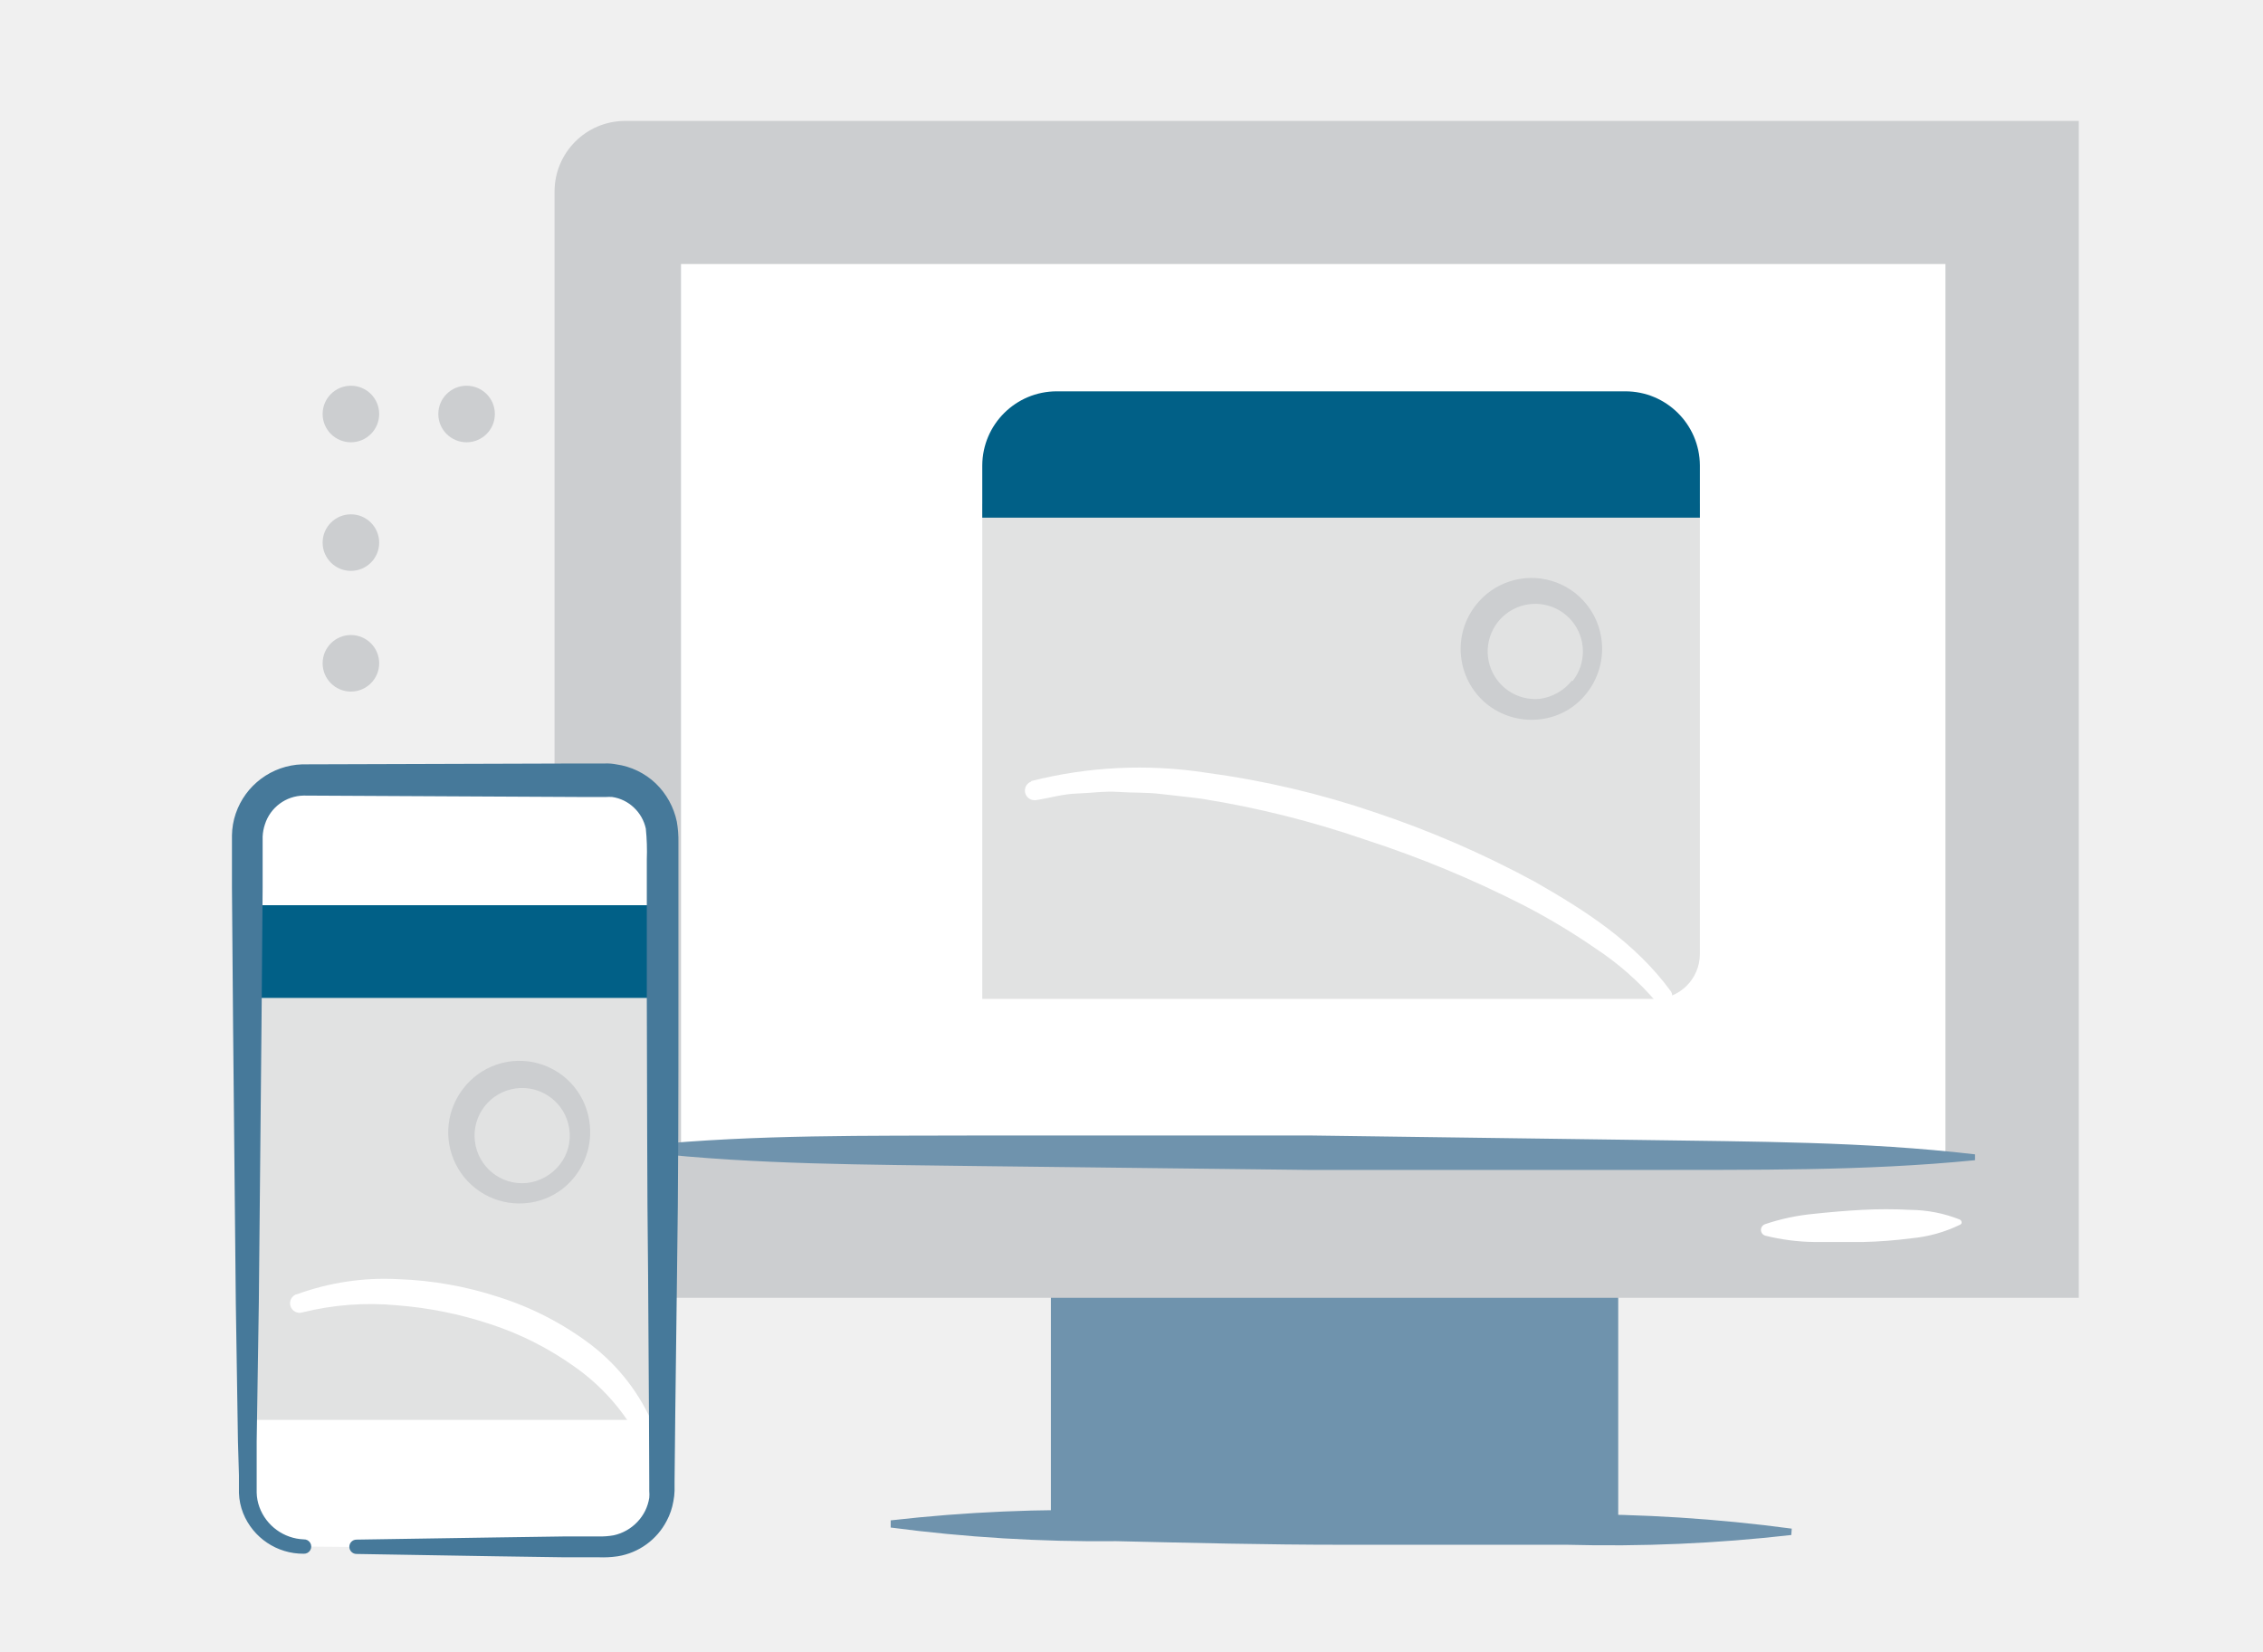
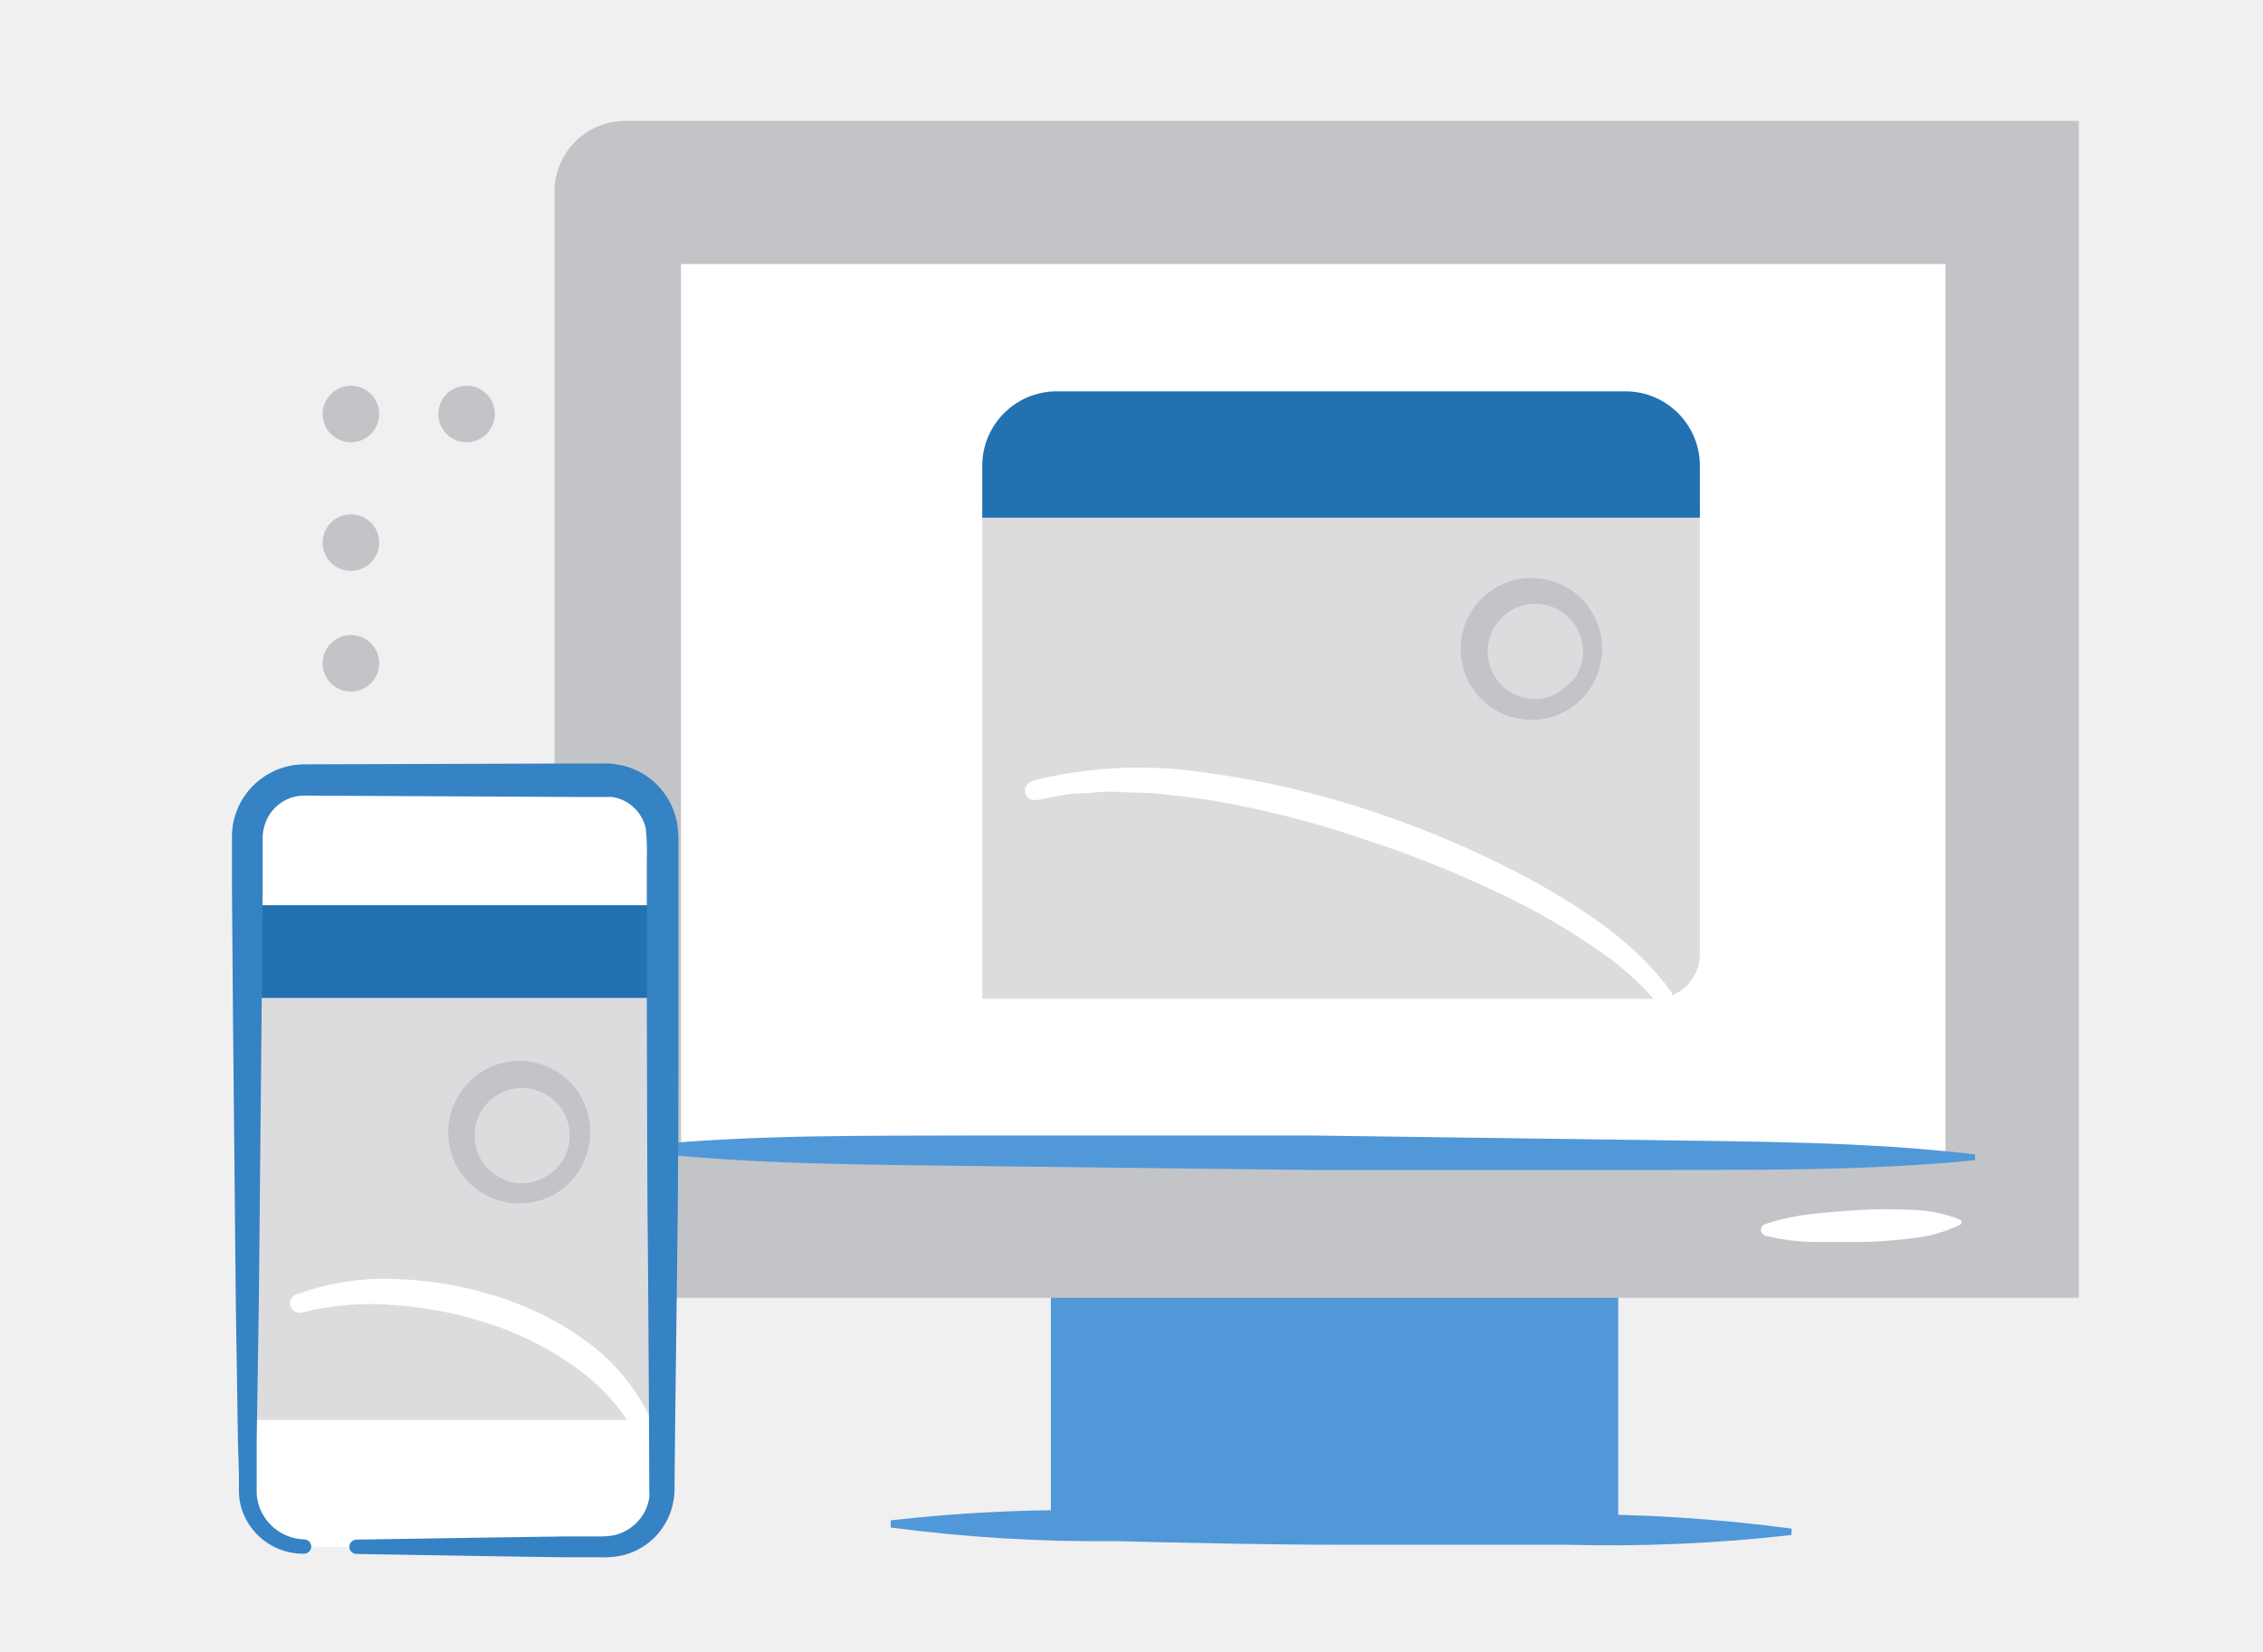
<svg xmlns="http://www.w3.org/2000/svg" viewBox="0 0 1600 1168">
  <defs>
-     <style>.cls-1{fill:#6F93AD}.cls-2{fill:#CCCED0}.cls-3{fill:#fff}.cls-4{fill:#CCCED0}.cls-5{fill:#E1E2E2}.cls-6{fill:#016087}.cls-7{fill:#46799A}.cls-8{fill:none}</style>
+     <style>.cls-1{fill:#5198d9}.cls-2{fill:#c3c4c7}.cls-3{fill:#fff}.cls-4{fill:#c3c4c7}.cls-5{fill:#dcdcde}.cls-6{fill:#2271b1}.cls-7{fill:#3582c4}.cls-8{fill:none}</style>
  </defs>
  <g id="jetpack-apps">
    <path class="cls-1" d="M743 898.41h401.13V1076H743z" />
    <path class="cls-2" d="M441.92 85.5h1027.84v832.09H392.09V135.42a49.92 49.92 0 0 1 49.83-49.92z" />
    <path class="cls-3" d="M481.49 186.67h894v629.85h-894z" />
    <path class="cls-1" d="M1396.39 820.28c-78.44 7.81-156.78 6.7-235.12 6.9h-235l-234.61-2.74c-78.34-1.12-156.68-.91-234.92-9.64v-5.08c78.44-7.71 156.78-6.59 235.12-6.9h235l234.61 3.18c78.34 1.22 156.68 1 234.92 10.15zm-129.89 265a1130.86 1130.86 0 0 1-158.81 6.9H948.48c-53.07 0-106.14-1.32-159.22-2.54a1129.82 1129.82 0 0 1-159.51-9.64v-5.07A1144.19 1144.19 0 0 1 789 1068h159.17c53.08 0 106.25 1.82 159.52 2.64a1145.76 1145.76 0 0 1 159.12 10.14z" />
    <path class="cls-3" d="M1385.73 865.94a99.62 99.62 0 0 1-34.09 9.54 327.24 327.24 0 0 1-34.4 2.64h-34.4a151.08 151.08 0 0 1-34.71-4.47 4.25 4.25 0 0 1-2.94-5.25 4.37 4.37 0 0 1 2.64-2.84 151.46 151.46 0 0 1 34.2-7.31c11.46-1.22 22.83-2.23 34.3-2.84a325.43 325.43 0 0 1 34.5 0 96.63 96.63 0 0 1 34.7 6.8 2.22 2.22 0 0 1 1.23 2.9 2.68 2.68 0 0 1-1.03.83z" />
    <circle class="cls-4" cx="248.1" cy="468.97" r="19.99" />
    <circle class="cls-2" cx="248.1" cy="383.63" r="19.99" />
    <circle class="cls-4" cx="248.1" cy="292.71" r="19.99" />
    <circle class="cls-4" cx="329.89" cy="292.71" r="19.99" />
    <path class="cls-5" d="M1170.1 706.22H694.49V356.13h507.37v318.43a31.76 31.76 0 0 1-31.76 31.66z" />
    <path class="cls-6" d="M747.15 276.68h402.05a52.67 52.67 0 0 1 52.66 52.32v37H694.49v-37a52.65 52.65 0 0 1 52.66-52.32z" />
    <path class="cls-3" d="M728.89 552.28a310 310 0 0 1 123.59-6 626 626 0 0 1 119.74 28.1A703.94 703.94 0 0 1 1085 623.32c35.52 20.29 71 42.72 96.61 77.93a6.7 6.7 0 0 1-10.15 8.22v-.61A205.13 205.13 0 0 0 1128 670.5a465.93 465.93 0 0 0-50.74-30.44 765.65 765.65 0 0 0-111.62-46.27 683.67 683.67 0 0 0-115.68-29c-10.15-1.42-19.69-2.23-29.53-3.45s-19.69-.71-29.53-1.42-19.59.82-29.43 1.12-19.28 3.15-28.92 4.67h-.3a6.8 6.8 0 0 1-3-13.19zm-514.18 541.17a40.59 40.59 0 0 1-40.59-40.59V591.65a40.59 40.59 0 0 1 40.59-40.58h213.1a40.58 40.58 0 0 1 40.59 40.58v461.51a40.59 40.59 0 0 1-40.59 40.59H252.06" />
    <path class="cls-5" d="M174.83 640H468.2v363.89H174.83z" />
    <path class="cls-2" d="M1122 489.88a48.54 48.54 0 0 1-32.37 18.57 50.73 50.73 0 0 1-36.73-9.34 50.23 50.23 0 0 1-10.2-70.3c.18-.25.37-.49.56-.73a49.92 49.92 0 0 1 89.29 26.18 50.68 50.68 0 0 1-10.55 35.62zm-10.15-8.33a33.67 33.67 0 1 0-23.44 12.59 35.1 35.1 0 0 0 22.94-12.89zM406.4 831.85a49.16 49.16 0 0 1-32.4 18.57A50.31 50.31 0 0 1 326.51 771c.25-.33.49-.66.74-1a50 50 0 0 1 89.8 25.77 50.75 50.75 0 0 1-10.65 36.08zm-10.65-8.43a33.07 33.07 0 0 0 6.69-25.67 33.66 33.66 0 1 0-30 38.66 34.61 34.61 0 0 0 23.31-12.99z" />
    <path class="cls-6" d="M178.59 640h285.85v65.55H178.59z" />
    <path class="cls-3" d="M209.44 915.26a180.57 180.57 0 0 1 72-10.86 255.51 255.51 0 0 1 71 12.58 215.77 215.77 0 0 1 65.14 33.59 141.33 141.33 0 0 1 44.86 58.35 6.9 6.9 0 0 1-3.86 8.83 6.79 6.79 0 0 1-8.42-3 148 148 0 0 0-44.14-48.6 219.67 219.67 0 0 0-59.47-30 276.26 276.26 0 0 0-66.06-13.29 199.72 199.72 0 0 0-66.57 5 6.74 6.74 0 0 1-4.18-12.86z" />
    <path class="cls-7" d="M214.71 1098.52a45.75 45.75 0 0 1-42.82-28.72 42.41 42.41 0 0 1-2.94-14.2v-12.48l-.71-24-1.52-98.23-1.93-195.59-.79-97.82v-36.84a49.89 49.89 0 0 1 2.63-15.32 51.45 51.45 0 0 1 46.89-34.91l195.94-.61h18.37a33.71 33.71 0 0 1 7.81.61 50.74 50.74 0 0 1 28 13.5A52.49 52.49 0 0 1 478.55 581a77.51 77.51 0 0 1 1.11 14.51v110c0 65.25 0 130.4-1 195.64l-1.22 97.62-.51 48.91v6.32a43.73 43.73 0 0 1-.81 7.31 45.6 45.6 0 0 1-4.77 14 47.59 47.59 0 0 1-34.5 25 72.77 72.77 0 0 1-13.6.71h-24.46l-48.91-.71-97.82-1.63a5.07 5.07 0 1 1 0-10.14l97.82-1.53 48.91-.71h24.45a54.42 54.42 0 0 0 10.66-.81 32.14 32.14 0 0 0 9.1-3.49 32.88 32.88 0 0 0 13.19-13.9 31.79 31.79 0 0 0 2.85-9.13 25.34 25.34 0 0 0 0-4.77v-6l-.21-49.42-.61-97.62c-.81-65.24-.61-130.39-.91-195.64v-97.73a157.16 157.16 0 0 0-.71-22 28.73 28.73 0 0 0-8.39-14.79 28.16 28.16 0 0 0-15.33-7.51 31.72 31.72 0 0 0-4.36 0h-18.26l-195.55-1a29.21 29.21 0 0 0-27.39 20.3 32 32 0 0 0-1.63 8.72v36.43l-.81 97.82L183 920.84l-1.52 98.23v36.33a31.92 31.92 0 0 0 1.93 10.14 34.89 34.89 0 0 0 31.35 22.83 5.08 5.08 0 1 1 0 10.15z" />
  </g>
  <g id="clear_rectangle" data-name="clear rectangle">
    <path id="Layer_4" data-name="Layer 4" class="cls-8" d="M0 0h1600v1168H0z" />
  </g>
</svg>
